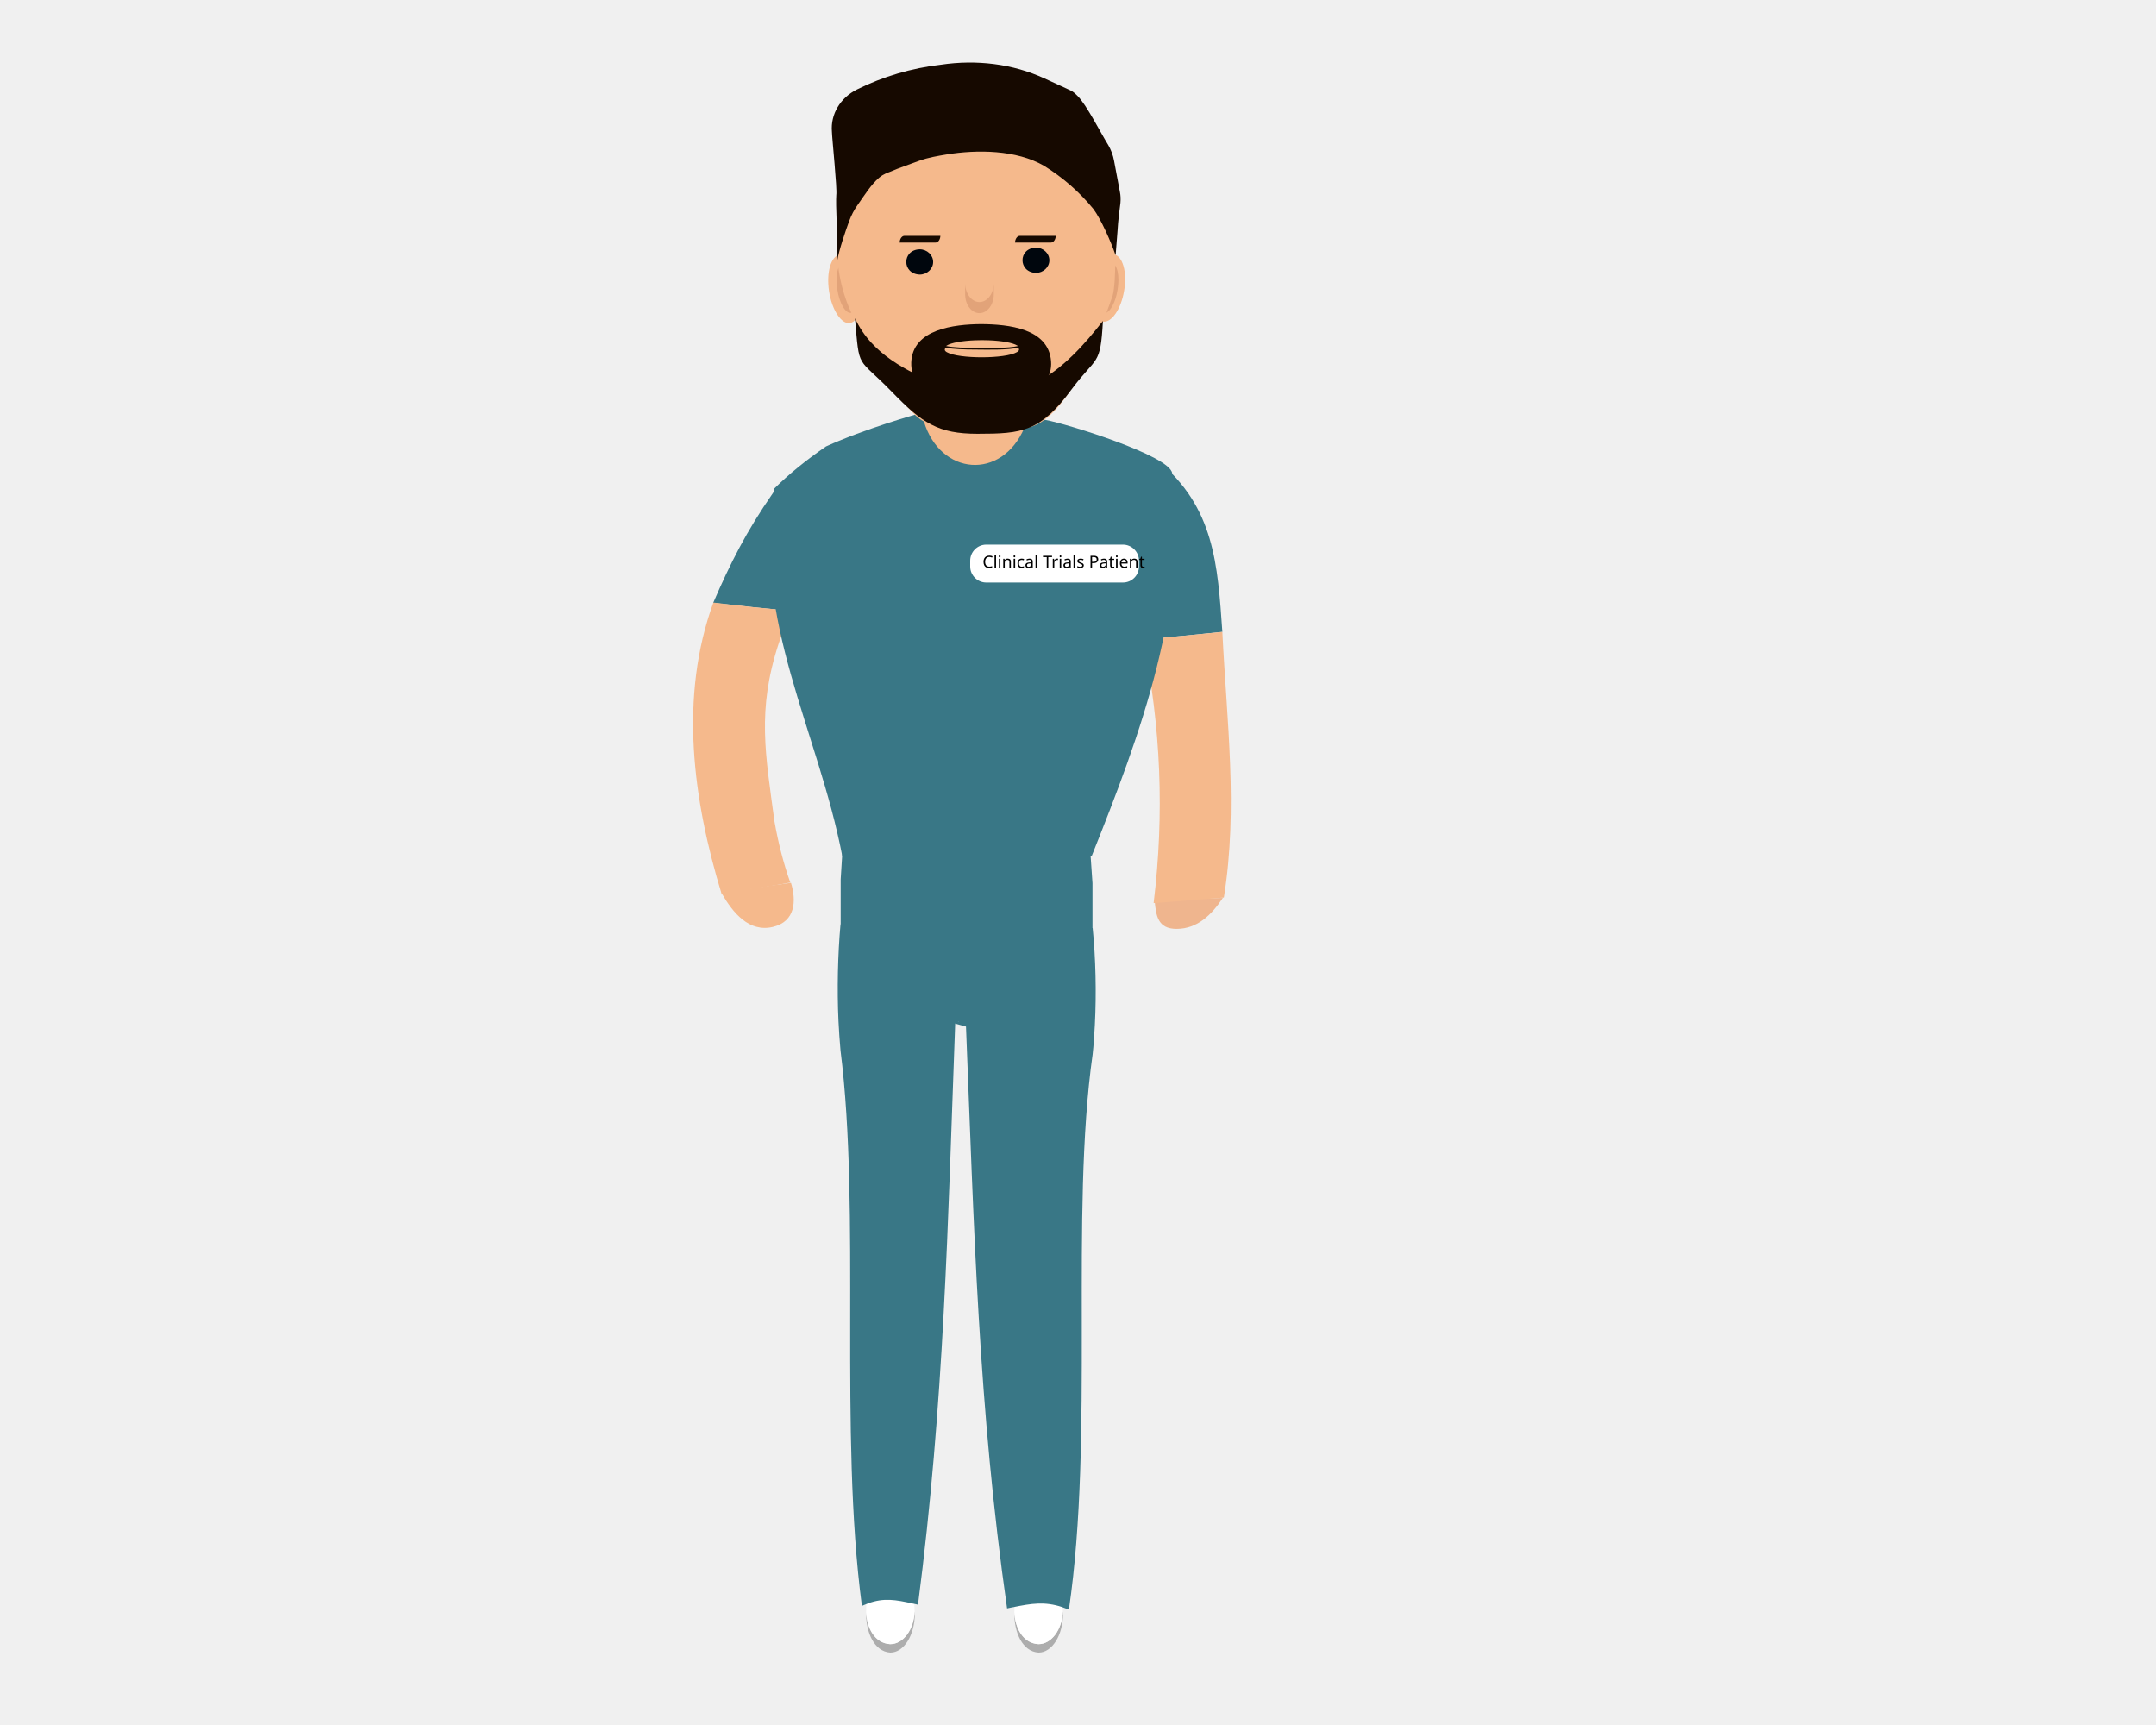
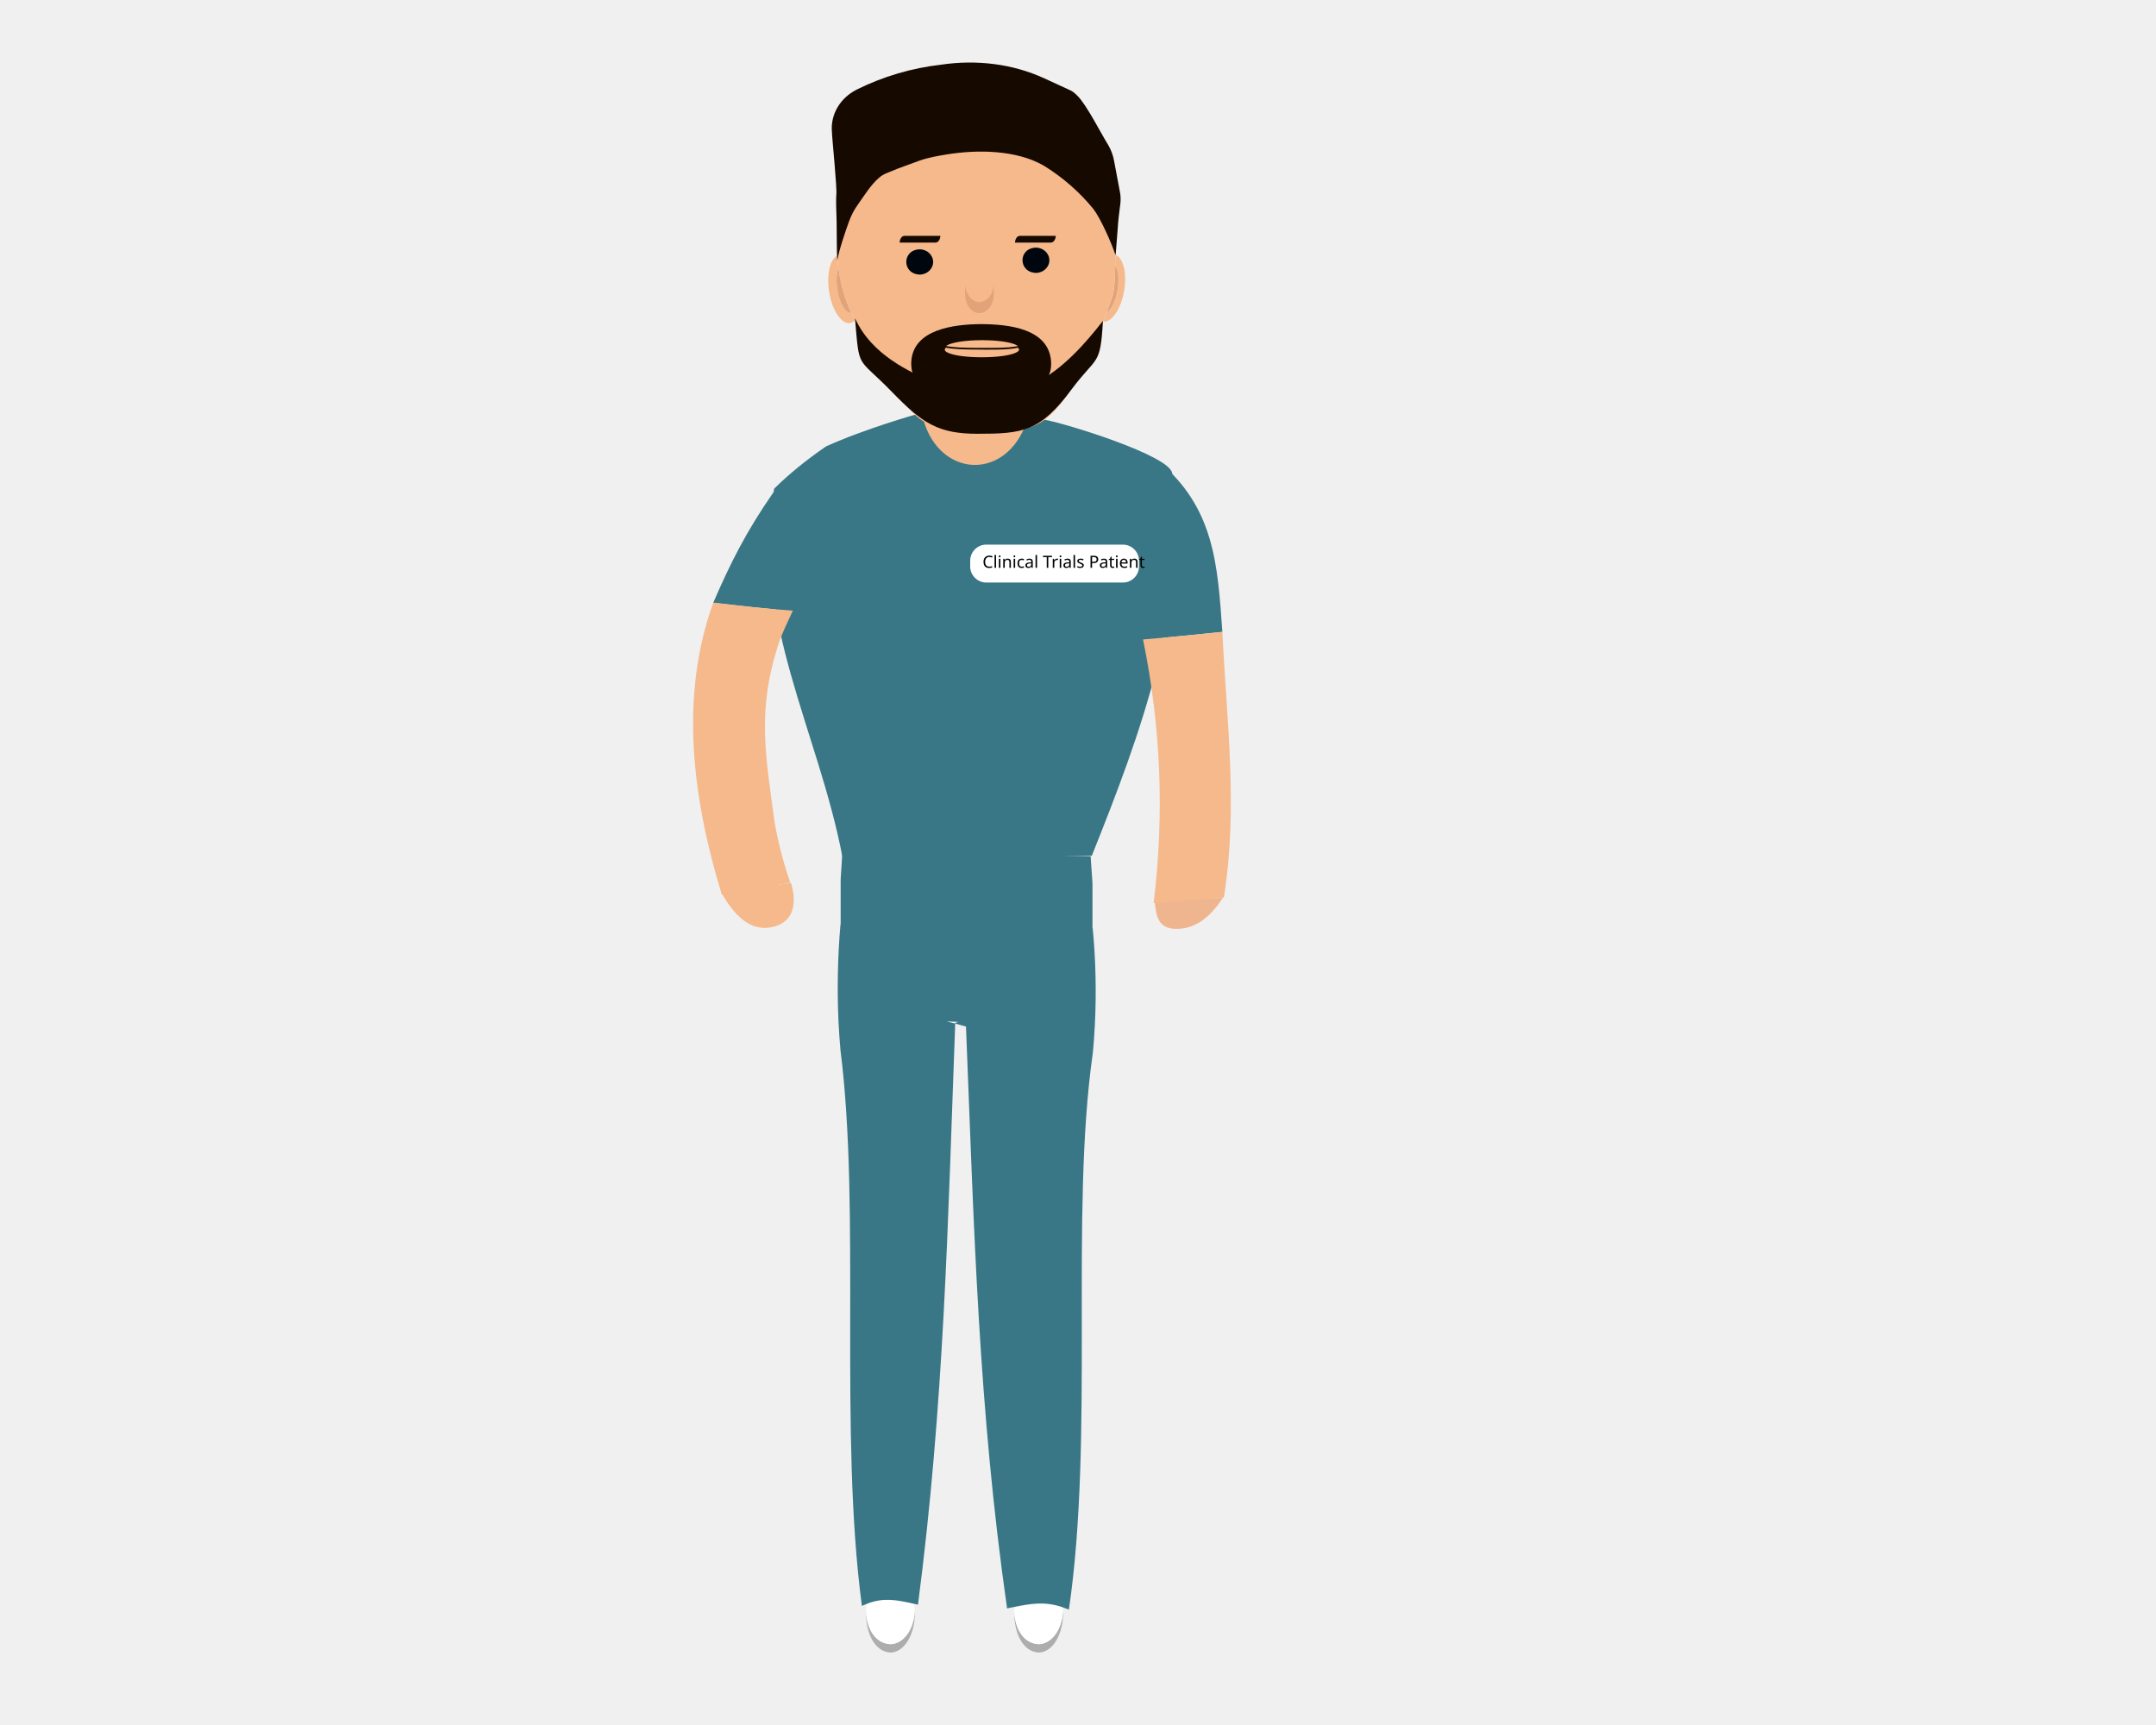
- <svg xmlns="http://www.w3.org/2000/svg" version="1.1" id="Layer_1" x="0px" y="0px" viewBox="0 0 1280 1024" enable-background="new 0 0 1280 1024" xml:space="preserve">
-   <g id="body">
+ <svg xmlns="http://www.w3.org/2000/svg" version="1.1" id="Layer_1" x="0px" y="0px" viewBox="0 0 1280 1024" style="enable-background:new 0 0 1280 1024;" xml:space="preserve">
+   <style type="text/css">
+ 	.st0{fill:#397786;}
+ 	.st1{fill:#F5B98C;}
+ 	.st2{fill:#E2A379;}
+ 	.st3{fill:#EFB58E;}
+ 	.st4{fill:#160900;}
+ 	.st5{fill:#FFFFFF;}
+ 	.st6{font-family:'ArialMT';}
+ 	.st7{font-size:10px;}
+ 	.st8{fill:#00060D;}
+ 	.st9{fill:#ADADAD;}
+ 	.st10{fill:none;stroke:#999999;stroke-width:0.25;stroke-miterlimit:10;}
+ </style>
+   <path id="shoulderRight" class="st0" d="M725.7,375.1c-15.7,1.6-31.3,3.2-47,4.5c-5.3-25.7-10.6-51.2-19.5-75.9  c8.2-11.4,17.9-20.9,28.5-30C720.9,301.4,722.9,334.8,725.7,375.1z" />
+   <g id="shoulderLeft">
+     <path class="st0" d="M500.7,308.7c-10.9,17.4-20.9,35.3-29.9,53.8c-15.9-0.9-31.3-3-47.4-4.6c10.3-23.8,19.5-42.1,35.4-65.1   c7.2-10.4,29-27.7,45.4-28.4c0.4,0,1.1-0.8,1-0.2C506.1,279.2,502.5,293.8,500.7,308.7z" />
+   </g>
+   <path id="torso" class="st0" d="M648.2,508c-49.5,0.7-98.7-2.5-148.1,0.4c-14.5-75.2-53.5-139.9-40.5-218.3c8.7-8.6,19-17,30.8-25.1  c23.4-10.6,54.1-19.2,53.8-19.1l60.9,1.7l15.7,1.7c12.7,2.3,73.8,21.2,75.1,31.6C705.7,359.2,677.4,435,648.2,508z" />
+   <g id="skin">
    <g>
-       <path id="rightHand" fill="#EFB58E" d="M685.5,534.6c0.8,9,1.9,16.8,13,16.8c12.4,0,20.9-8.4,27.5-18.4    C712.6,533.4,699.1,533.6,685.5,534.6z" />
-       <path fill="#397786" d="M725.7,375.1c-15.7,1.6-31.3,3.2-47,4.5c-5.3-25.7-10.6-51.2-19.5-75.9c8.2-11.4,17.9-20.9,28.5-30    C720.9,301.4,722.9,334.8,725.7,375.1z" />
-       <path fill="#F5B98C" d="M725.7,375.1c2.6,53,9.4,104.8,0.9,157.7c-5.5,0.5-11.1,0.9-16.6,1.3c-4.3,0.4-8.7,0.7-13,1.1    c-0.1,0-0.2,0-0.3,0c-3.9,0.3-7.9,0.6-11.8,0.9c6.4-52.7,4.4-104.5-6.3-156.5C694.3,378.3,710,376.7,725.7,375.1z" />
+       <path class="st1" d="M667.4,172.5c-1.8,10.8-7.3,19-12.4,18.4c0.7-1.9,1.4-3.7,2-5.3c2.8-1.5,5.5-6.9,6.5-13.6    c1-6.2,0.4-11.8-1.4-14.4c0-2.1,0.1-4.3,0.1-6.4C666.8,153,669.2,162.1,667.4,172.5z" />
+       <path class="st2" d="M663.5,172c-1,6.7-3.8,12.1-6.5,13.6c1.8-4.9,3-8.5,3.6-10.2c1-3.9,1.4-10.6,1.5-17.8    C663.9,160.2,664.5,165.8,663.5,172z" />
    </g>
    <g>
-       <path id="leftHand" fill="#F5B98C" d="M459,550.2c-14.3,3.5-23.9-8.4-30.5-19.8c13.6-2.8,27.3-4.4,41.1-6.3    C472.9,535,472.1,547,459,550.2z" />
-       <path fill="#397786" d="M500.7,308.7c-10.9,17.4-20.9,35.3-29.9,53.8c-15.9-0.9-31.3-3-47.4-4.6c10.3-23.8,19.5-42.1,35.4-65.1    c7.2-10.4,29-27.7,45.4-28.4c0.4,0,1.1-0.8,1-0.2C506.1,279.2,502.5,293.8,500.7,308.7z" />
-       <path fill="#F5B98C" d="M469.2,523.9c-4.2,0.8-8.6,1.6-12.7,2.2c-4.2,0.7-8.1,1.3-12.3,2c-0.2,0-0.4,0.1-0.6,0.1    c-5,0.9-10,1.8-15.1,2.8c-17.2-56.4-25.4-117.2-5-173.3c15.7,1.9,31.4,3.7,47.2,4.8c-2.8,6.1-6.5,13.6-8.5,19.8    c-12.9,39.6-7.7,65.6-2.4,105.4C462,500.1,465,512.1,469.2,523.9z" />
+       <path class="st1" d="M507.6,190.1c-0.8,0.8-1.8,1.4-3,1.7c-5.1,0.7-10.7-7.7-12.4-18.9c-1.5-10.2,0.6-19.1,4.9-21.2    c0.1,2.5,0.3,5,0.7,7.4c-1.2,2.9-1.5,7.6-0.7,12.7c1.2,8.2,4.9,14.4,8.1,13.9c0.1,0,0.1,0,0.2,0c0.5,1.1,1,2.2,1.6,3.3    L507.6,190.1z" />
+       <path class="st2" d="M505.4,185.7c-0.1,0-0.1,0-0.2,0c-3.2,0.5-6.9-5.7-8.1-13.9c-0.8-5.1-0.5-9.8,0.7-12.7    C499,168.3,501.5,177.2,505.4,185.7z" />
    </g>
-     <path id="torso" fill="#397786" d="M648.2,508c-49.5,0.7-98.7-2.5-148.1,0.4c-14.5-75.2-53.5-139.9-40.5-218.3   c8.7-8.6,19-17,30.8-25.1c23.4-10.6,54.1-19.2,53.8-19.1l60.9,1.7l15.7,1.7c12.7,2.3,73.8,21.2,75.1,31.6   C705.7,359.2,677.4,435,648.2,508z" />
-     <path fill="#FFFFFF" d="M666.7,345.8h-81.2c-5.2,0-9.5-4.3-9.5-9.5v-3.5c0-5.2,4.3-9.5,9.5-9.5h81.2c5.2,0,9.5,4.3,9.5,9.5v3.5   C676.2,341.5,672,345.8,666.7,345.8z" />
-     <rect x="583.3" y="330" fill="none" width="85.7" height="9.2" />
-     <text transform="matrix(1 0 0 1 583.2943 337.0621)" font-family="'MyriadPro-Regular'" font-size="10px">Clinical Trials Patient</text>
+     <path class="st1" d="M662.2,151.2c0,2.1,0,4.3-0.1,6.4c-0.1,7.1-0.5,13.9-1.5,17.8c-0.6,1.7-1.9,5.3-3.6,10.2   c-0.6,1.6-1.3,3.4-2,5.3c-8.7,22.9-25.9,61.7-46.9,63.2c-13.5,31.2-49.8,28.3-59.6-3.9c-12-6.2-29.1-36.6-40.9-60.1L507,189   c-0.6-1.1-1.1-2.2-1.6-3.3c-3.9-8.5-6.5-17.4-7.6-26.6c-0.3-2.5-0.5-4.9-0.7-7.4c-0.1-1.4-0.1-2.8-0.1-4.2v-16.6   c0-32.5,23.7-58.9,52.9-58.9H607c30.4,0,55,27.4,55.1,61.3C662,137.4,662.2,144.2,662.2,151.2z" />
+     <g id="arms">
+       <path id="rightHand" class="st3" d="M685.5,534.6c0.8,9,1.9,16.8,13,16.8c12.4,0,20.9-8.4,27.5-18.4    C712.6,533.4,699.1,533.6,685.5,534.6z" />
+       <path class="st1" d="M725.7,375.1c2.6,53,9.4,104.8,0.9,157.7c-5.5,0.5-11.1,0.9-16.6,1.3c-4.3,0.4-8.7,0.7-13,1.1    c-0.1,0-0.2,0-0.3,0c-3.9,0.3-7.9,0.6-11.8,0.9c6.4-52.7,4.4-104.5-6.3-156.5C694.3,378.3,710,376.7,725.7,375.1z" />
+       <path id="leftHand" class="st1" d="M459,550.2c-14.3,3.5-23.9-8.4-30.5-19.8c13.6-2.8,27.3-4.4,41.1-6.3    C472.9,535,472.1,547,459,550.2z" />
+       <path class="st1" d="M469.2,523.9c-4.2,0.8-8.6,1.6-12.7,2.2c-4.2,0.7-8.1,1.3-12.3,2c-0.2,0-0.4,0.1-0.6,0.1    c-5,0.9-10,1.8-15.1,2.8c-17.2-56.4-25.4-117.2-5-173.3c15.7,1.9,31.4,3.7,47.2,4.8c-2.8,6.1-6.5,13.6-8.5,19.8    c-12.9,39.6-7.7,65.6-2.4,105.4C462,500.1,465,512.1,469.2,523.9z" />
+     </g>
+     <path class="st2" d="M581.5,179.3c-4.7,0-8.5-5.1-8.5-11.2v6.6c0,6.2,3.8,11.2,8.5,11.2s8.5-5.1,8.5-11.2v-6.6   C590,174.2,586.2,179.3,581.5,179.3z" />
  </g>
-   <g id="head">
-     <path fill="#F5B98C" d="M667.4,172.5c-1.8,11-7.5,19.3-12.7,18.4c-12.4-2.9-6-41.1,6.6-39.9C666.5,151.9,669.3,161.5,667.4,172.5z" />
-     <path fill="#E2A379" d="M663.5,172c-1.3,8.3-5.1,14.5-8.5,14c-7.9-1.9-3.2-30.7,4.9-29.9C663.3,156.6,664.9,163.7,663.5,172z" />
-     <g>
-       <path fill="#F5B98C" d="M492.2,172.9c1.7,11.2,7.3,19.6,12.4,18.9c12.2-2.7,6.3-41.6-6.1-40.6C493.3,152,490.5,161.7,492.2,172.9z    " />
-       <path fill="#E2A379" d="M497.1,171.8c1.2,8.2,4.9,14.4,8.1,13.9c7.7-1.7,3.4-30.3-4.5-29.7C497.4,156.5,495.8,163.6,497.1,171.8z" />
-     </g>
-     <path id="face" fill="#F5B98C" d="M607,72h-57.1c-29.2,0-52.9,26.4-52.9,58.9v16.6c0,14.4,3.5,28.6,10,41.5   c11.8,23.6,29.3,54.9,41.5,61.2c9.8,32.2,46.1,35.1,59.6,3.9c27.8-1.9,49.1-69.7,52.5-78.7c2.3-8.9,1.3-32.6,1.5-42.1   C662,99.4,637.4,72,607,72z" />
-     <path fill="#160900" d="M654.8,190.5c-1.5,27.3-3.6,20.5-18.5,40.5c-18.7,25.3-29.3,26.5-56,26.5c-23.3,0-32.8-6.3-50.8-24.9   c-20.9-21.5-19.2-12.3-21.9-43.7c10.1,22.2,32.9,31.9,46.6,38.1C603.3,249,633.2,218.1,654.8,190.5L654.8,190.5z" />
-     <path fill="#00060D" d="M554,155.5c0,4.1-3.6,7.5-8,7.5c-10.6-0.4-10.6-14.7,0-15C550.4,148,554,151.4,554,155.5z" />
-     <path fill="#00060D" d="M623,154.5c0,4.1-3.6,7.5-8,7.5c-10.6-0.4-10.6-14.7,0-15C619.4,147,623,150.4,623,154.5z" />
-     <path fill="#E2A379" d="M581.5,179.3c-4.7,0-8.5-5.1-8.5-11.2v6.6c0,6.2,3.8,11.2,8.5,11.2c4.7,0,8.5-5.1,8.5-11.2v-6.6   C590,174.2,586.2,179.3,581.5,179.3z" />
-     <path fill="#160900" d="M664.9,114l-3.5-18.6c-0.6-3.3-1.8-6.5-3.5-9.4c-4.1-6.5-12.9-24-18.3-29.2c-1.3-1.3-2.7-2.6-4.4-3.3   l-15-6.9c-19-8.8-40.6-11.3-61.5-8.2c-17.5,2-34.4,7-49.9,14.7c-9.9,4.9-15.8,14.7-14.9,25.1c0.1,4.1,3.2,34.2,2.6,37.5   c-0.2,2.7-0.1,8.8,0.2,15.9c0.1,9.2,0.1,18.8,0.4,23c0,0,0,0,0,0c-0.1,0,0,0,0,0c1-6.2,4.9-17.5,6.9-23c1.4-3.9,3.2-7.2,5-9.7   c4.1-5.8,8-12.2,12.9-16.4c2.8-2.4,5.1-2.9,7.2-3.8c3.1-1.5,13.4-5,16.7-6.3c5.2-1.9,10.8-2.8,16.1-3.7c18.3-3,41.5-2.8,57.9,6.7   c11.2,6.9,21.1,15.6,29.3,25.6c4.4,5.8,10.6,19.8,13.1,27.2l0.1,0.3c0.1-0.6,0-0.3,0.1-0.8l1.1-14c0.3-5.5,1-10.9,1.7-16.3   C665.4,118.1,665.3,116,664.9,114z" />
-     <path fill="#160900" d="M537,140c-1.6,0-2.8,1.8-2.9,4h21.3c1.6,0,2.8-1.8,2.9-4H537z" />
-     <path fill="#160900" d="M605.5,140c-1.6,0-2.8,1.8-2.9,4h21.3c1.6,0,2.8-1.8,2.9-4H605.5z" />
-     <path fill="#160900" d="M624,214.4c1.5,19.5-24.5,24.3-40.7,24.4c-16.2,0.1-43.1-4-42.3-23.7c0.8-19.7,25.4-22.6,41.5-22.7   C598.6,192.5,622.5,194.9,624,214.4z" />
-     <path id="lowerLip" fill="#F5B98C" d="M605,207.5L605,207.5c0,0.6-0.6,1.2-1.2,1.5c-6.9,4.1-34.6,4.1-41.6,0.1   c-0.6-0.3-1.3-0.9-1.3-1.5c0-0.4,0.2-0.8,0.7-1.2c4.7,0.9,11.2,1.1,17.4,1.1c8.7,0.1,19.3,0.3,25.3-1.1   C604.8,206.8,605,207.1,605,207.5z" />
-     <path id="upperLip" fill="#F5B98C" d="M604.4,205.4c-6,1.4-16.6,1.1-25.3,1.1c-6.2,0-12.8-0.2-17.4-1.1c0,0,0.1-0.1,0.1-0.1l0,0   c0.1-0.1,0.2-0.1,0.3-0.2c0,0,0,0,0,0c2.5-1.6,9-2.8,17-3.1c0.2,0,0.3,0,0.5,0c2.2-0.1,4.6-0.1,6.8,0c0.2,0,0.3,0,0.5,0   c8,0.3,14.5,1.5,17,3.1c0.1,0,0.1,0.1,0.2,0.1C604.2,205.3,604.3,205.3,604.4,205.4z" />
+   <g id="facialHair">
+     <path class="st4" d="M624,214.4c1.5,19.5-24.5,24.3-40.7,24.4c-16.2,0.1-43.1-4-42.3-23.7s25.4-22.6,41.5-22.7   C598.6,192.5,622.5,194.9,624,214.4z" />
+     <path class="st4" d="M654.8,190.5c-1.5,27.3-3.6,20.5-18.5,40.5c-18.7,25.3-29.3,26.5-56,26.5c-23.3,0-32.8-6.3-50.8-24.9   c-20.9-21.5-19.2-12.3-21.9-43.7c10.1,22.2,32.9,31.9,46.6,38.1C603.3,249,633.2,218.1,654.8,190.5L654.8,190.5z" />
  </g>
-   <g id="legs_1_">
+   <g id="lips">
+     <path id="lowerLip" class="st1" d="M605,207.5L605,207.5c0,0.6-0.6,1.2-1.2,1.5c-6.9,4.1-34.6,4.1-41.6,0.1   c-0.6-0.3-1.3-0.9-1.3-1.5c0-0.4,0.2-0.8,0.7-1.2c4.7,0.9,11.2,1.1,17.4,1.1c8.7,0.1,19.3,0.3,25.3-1.1   C604.8,206.8,605,207.1,605,207.5z" />
+     <path id="upperLip" class="st1" d="M604.4,205.4c-6,1.4-16.6,1.1-25.3,1.1c-6.2,0-12.8-0.2-17.4-1.1l0.1-0.1l0,0   c0.1-0.1,0.2-0.1,0.3-0.2l0,0c2.5-1.6,9-2.8,17-3.1c0.2,0,0.3,0,0.5,0c2.2-0.1,4.6-0.1,6.8,0c0.2,0,0.3,0,0.5,0   c8,0.3,14.5,1.5,17,3.1c0.1,0,0.1,0.1,0.2,0.1C604.2,205.3,604.3,205.3,604.4,205.4z" />
+   </g>
+   <path class="st5" d="M666.7,345.8h-81.2c-5.2,0-9.5-4.3-9.5-9.5v-3.5c0-5.2,4.3-9.5,9.5-9.5h81.2c5.2,0,9.5,4.3,9.5,9.5v3.5  C676.2,341.5,672,345.8,666.7,345.8z" />
+   <text transform="matrix(1 0 0 1 583.2943 337.0621)" class="st6 st7">Clinical Trials Patient</text>
+   <g id="eyes">
+     <path class="st8" d="M554,155.5c0,4.1-3.6,7.5-8,7.5c-10.6-0.4-10.6-14.7,0-15C550.4,148,554,151.4,554,155.5z" />
+     <path class="st8" d="M623,154.5c0,4.1-3.6,7.5-8,7.5c-10.6-0.4-10.6-14.7,0-15C619.4,147,623,150.4,623,154.5z" />
+   </g>
+   <path id="hair" class="st4" d="M664.9,114l-3.5-18.6c-0.6-3.3-1.8-6.5-3.5-9.4c-4.1-6.5-12.9-24-18.3-29.2c-1.3-1.3-2.7-2.6-4.4-3.3  l-15-6.9c-19-8.8-40.6-11.3-61.5-8.2c-17.5,2-34.4,7-49.9,14.7c-9.9,4.9-15.8,14.7-14.9,25.1c0.1,4.1,3.2,34.2,2.6,37.5  c-0.2,2.7-0.1,8.8,0.2,15.9c0.1,9.2,0.1,18.8,0.4,23l0,0c-0.1,0,0,0,0,0c1-6.2,4.9-17.5,6.9-23c1.4-3.9,3.2-7.2,5-9.7  c4.1-5.8,8-12.2,12.9-16.4c2.8-2.4,5.1-2.9,7.2-3.8c3.1-1.5,13.4-5,16.7-6.3c5.2-1.9,10.8-2.8,16.1-3.7c18.3-3,41.5-2.8,57.9,6.7  c11.2,6.9,21.1,15.6,29.3,25.6c4.4,5.8,10.6,19.8,13.1,27.2l0.1,0.3c0.1-0.6,0-0.3,0.1-0.8l1.1-14c0.3-5.5,1-10.9,1.7-16.3  C665.4,118.1,665.3,116,664.9,114z" />
+   <g id="brows">
+     <path class="st4" d="M537,140c-1.6,0-2.8,1.8-2.9,4h21.3c1.6,0,2.8-1.8,2.9-4H537z" />
+     <path class="st4" d="M605.5,140c-1.6,0-2.8,1.8-2.9,4h21.3c1.6,0,2.8-1.8,2.9-4H605.5z" />
+   </g>
+   <g id="legs">
    <g id="leftFeet">
      <g>
-         <path fill="#ADADAD" d="M543,956.7c-0.4,10.8-6.8,19.3-14.5,19.3c-9.1-0.5-13.9-9.5-14.3-19c0,0.2,0,0.4,0,0.6     c-0.1,11.3,4.7,22.8,14.4,23.4c8,0,14.5-10.3,14.5-23c0-0.3,0-0.6,0-0.8C543,957,543,956.9,543,956.7z" />
-         <path fill="#FFFFFF" d="M515.5,947.9C515.5,947.8,515.5,947.8,515.5,947.9c2.1-7.1,6.4-12.5,13-12.9c-6.6,0.3-10.9,5.2-13,11.4     c0,0,0,0,0,0.1c-0.2,0.5-0.3,1.1-0.5,1.6c-0.7,2.8-1,5.7-0.9,8.7c0,0.1,0,0.2,0,0.3c0.1-2.6,0.4-5.2,1-7.7     C515.2,948.9,515.3,948.4,515.5,947.9z" />
-         <path fill="#FFFFFF" d="M541.7,948.3c0.3,1,0.6,2.1,0.8,3.3c0.3,1.6,0.5,3.4,0.5,5.2c0-0.2,0-0.3,0-0.5c0-0.2,0-0.5,0-0.7     c0-1.8-0.2-3.5-0.5-5.2c-0.2-1.2-0.5-2.4-0.9-3.5c-2.3-7-7.3-11.8-13.1-11.9C534.3,935,539.3,940.4,541.7,948.3z" />
-         <path fill="#FFFFFF" d="M528.5,976c7.7,0,14-8.5,14.5-19.3c-0.1-1.8-0.2-3.5-0.5-5.2c-0.2-1.1-0.5-2.2-0.8-3.3     c-2.3-7.8-7.3-13.3-13.1-13.3c-6.6,0.4-11,5.8-13,12.8c0,0,0,0,0,0.1c-0.1,0.5-0.3,1-0.4,1.5c-0.6,2.5-0.9,5-1,7.7     C514.6,966.5,519.4,975.5,528.5,976z" />
+         <path class="st9" d="M543,956.7c-0.4,10.8-6.8,19.3-14.5,19.3c-9.1-0.5-13.9-9.5-14.3-19c0,0.2,0,0.4,0,0.6     c-0.1,11.3,4.7,22.8,14.4,23.4c8,0,14.5-10.3,14.5-23c0-0.3,0-0.6,0-0.8C543,957,543,956.9,543,956.7z" />
+         <path class="st5" d="M515.5,947.9C515.5,947.8,515.5,947.8,515.5,947.9c2.1-7.1,6.4-12.5,13-12.9c-6.6,0.3-10.9,5.2-13,11.4     c0,0,0,0,0,0.1c-0.2,0.5-0.3,1.1-0.5,1.6c-0.7,2.8-1,5.7-0.9,8.7c0,0.1,0,0.2,0,0.3c0.1-2.6,0.4-5.2,1-7.7     C515.2,948.9,515.3,948.4,515.5,947.9z" />
+         <path class="st5" d="M541.7,948.3c0.3,1,0.6,2.1,0.8,3.3c0.3,1.6,0.5,3.4,0.5,5.2c0-0.2,0-0.3,0-0.5s0-0.5,0-0.7     c0-1.8-0.2-3.5-0.5-5.2c-0.2-1.2-0.5-2.4-0.9-3.5c-2.3-7-7.3-11.8-13.1-11.9C534.3,935,539.3,940.4,541.7,948.3z" />
+         <path class="st5" d="M528.5,976c7.7,0,14-8.5,14.5-19.3c-0.1-1.8-0.2-3.5-0.5-5.2c-0.2-1.1-0.5-2.2-0.8-3.3     c-2.3-7.8-7.3-13.3-13.1-13.3c-6.6,0.4-11,5.8-13,12.8c0,0,0,0,0,0.1c-0.1,0.5-0.3,1-0.4,1.5c-0.6,2.5-0.9,5-1,7.7     C514.6,966.5,519.4,975.5,528.5,976z" />
      </g>
-       <path fill="none" stroke="#999999" stroke-width="0.25" stroke-miterlimit="10" d="M538,972" />
+       <path class="st10" d="M538,972" />
    </g>
    <g id="rightFeet">
-       <path fill="none" stroke="#999999" stroke-width="0.25" stroke-miterlimit="10" d="M626.5,973" />
+       <path class="st10" d="M626.5,973" />
      <g>
-         <path fill="#ADADAD" d="M631,956.7c-0.4,10.8-6.8,19.3-14.5,19.3c-9.1-0.5-13.9-9.5-14.3-19c0,0.2,0,0.4,0,0.6     c-0.1,11.3,4.7,22.8,14.4,23.4c8,0,14.5-10.3,14.5-23c0-0.3,0-0.6,0-0.8C631,957,631,956.9,631,956.7z" />
-         <path fill="#FFFFFF" d="M603.5,947.9C603.5,947.8,603.5,947.8,603.5,947.9c2.1-7.1,6.4-12.5,13-12.9c-6.6,0.3-10.9,5.2-13,11.4     c0,0,0,0,0,0.1c-0.2,0.5-0.3,1.1-0.5,1.6c-0.7,2.8-1,5.7-0.9,8.7c0,0.1,0,0.2,0,0.3c0.1-2.6,0.4-5.2,1-7.7     C603.2,948.9,603.3,948.4,603.5,947.9z" />
-         <path fill="#FFFFFF" d="M629.7,948.3c0.3,1,0.6,2.1,0.8,3.3c0.3,1.6,0.5,3.4,0.5,5.2c0-0.2,0-0.3,0-0.5c0-0.2,0-0.5,0-0.7     c0-1.8-0.2-3.5-0.5-5.2c-0.2-1.2-0.5-2.4-0.9-3.5c-2.3-7-7.3-11.8-13.1-11.9C622.3,935,627.3,940.4,629.7,948.3z" />
-         <path fill="#FFFFFF" d="M616.5,976c7.7,0,14-8.5,14.5-19.3c-0.1-1.8-0.2-3.5-0.5-5.2c-0.2-1.1-0.5-2.2-0.8-3.3     c-2.3-7.8-7.3-13.3-13.1-13.3c-6.6,0.4-11,5.8-13,12.8c0,0,0,0,0,0.1c-0.1,0.5-0.3,1-0.4,1.5c-0.6,2.5-0.9,5-1,7.7     C602.6,966.5,607.4,975.5,616.5,976z" />
+         <path class="st9" d="M631,956.7c-0.4,10.8-6.8,19.3-14.5,19.3c-9.1-0.5-13.9-9.5-14.3-19c0,0.2,0,0.4,0,0.6     c-0.1,11.3,4.7,22.8,14.4,23.4c8,0,14.5-10.3,14.5-23c0-0.3,0-0.6,0-0.8C631,957,631,956.9,631,956.7z" />
+         <path class="st5" d="M603.5,947.9C603.5,947.8,603.5,947.8,603.5,947.9c2.1-7.1,6.4-12.5,13-12.9c-6.6,0.3-10.9,5.2-13,11.4     c0,0,0,0,0,0.1c-0.2,0.5-0.3,1.1-0.5,1.6c-0.7,2.8-1,5.7-0.9,8.7c0,0.1,0,0.2,0,0.3c0.1-2.6,0.4-5.2,1-7.7     C603.2,948.9,603.3,948.4,603.5,947.9z" />
+         <path class="st5" d="M629.7,948.3c0.3,1,0.6,2.1,0.8,3.3c0.3,1.6,0.5,3.4,0.5,5.2c0-0.2,0-0.3,0-0.5s0-0.5,0-0.7     c0-1.8-0.2-3.5-0.5-5.2c-0.2-1.2-0.5-2.4-0.9-3.5c-2.3-7-7.3-11.8-13.1-11.9C622.3,935,627.3,940.4,629.7,948.3z" />
+         <path class="st5" d="M616.5,976c7.7,0,14-8.5,14.5-19.3c-0.1-1.8-0.2-3.5-0.5-5.2c-0.2-1.1-0.5-2.2-0.8-3.3     c-2.3-7.8-7.3-13.3-13.1-13.3c-6.6,0.4-11,5.8-13,12.8c0,0,0,0,0,0.1c-0.1,0.5-0.3,1-0.4,1.5c-0.6,2.5-0.9,5-1,7.7     C602.6,966.5,607.4,975.5,616.5,976z" />
      </g>
    </g>
-     <path id="leftLeg" fill="#397786" d="M577.5,604.1c-3.5,1-7,2-10.4,3.1c-4.4,119.6-6.6,226.1-22.1,345.4c-0.3-0.1-0.5-0.1-0.8-0.2   c-0.7-0.2-1.5-0.3-2.2-0.5c0,0-0.1,0-0.1,0c-10.2-2.3-17.2-3.5-26.6-0.1c0,0-0.1,0-0.2,0.1c-1.1,0.4-2.2,0.9-3.4,1.4   c-13.7-103.1-0.6-234-12.7-329.7c-0.5-5.5-0.9-11.3-1.2-17.3c-0.9-19.1-0.4-39.8,1.2-57.6c0,0,0,0,0.1,0V522l1-16l71-1.9v100.2   l2.4-0.1L577.5,604.1z" />
-     <path id="leftLeg_1_" fill="#397786" d="M562,606.3c3.8,1,7.7,2,11.5,3.1c4.8,119.6,7.3,226.1,24.4,345.4c0.3-0.1,0.6-0.1,0.9-0.2   c0.8-0.2,1.6-0.3,2.4-0.5c0.1,0,0.1,0,0.1,0c11.2-2.3,19-3.5,29.3-0.1c0.1,0,0.1,0,0.2,0.1c1.2,0.4,2.5,0.9,3.8,1.4   c15.1-103.1,0.6-234,14.1-329.7c0.6-5.5,1-11.3,1.3-17.3c1-19.1,0.5-39.8-1.3-57.6c0,0,0,0-0.1,0v-26.6l-1.1-16l-78.4-1.9v100.2   l-2.7-0.1L562,606.3z" />
+     <path class="st0" d="M650,608.5c-0.3,6-0.7,11.8-1.3,17.3c-13.5,95.7,1,226.6-14.1,329.7c-1.3-0.5-2.6-1-3.8-1.4   c-0.1-0.1-0.1-0.1-0.2-0.1c-10.3-3.4-18.1-2.2-29.3,0.1c0,0,0,0-0.1,0c-0.8,0.2-1.6,0.3-2.4,0.5c-0.3,0.1-0.6,0.1-0.9,0.2   c-17.1-119.3-19.6-225.8-24.4-345.4c-2.1-0.6-4.3-1.2-6.4-1.8c0-0.1,0-0.3,0-0.4c0.6-0.2,1.3-0.4,1.9-0.6h0.1l0,0H569l-2.6-0.1   l-4.4-0.2c1.7,0.4,3.4,0.9,5.1,1.3c-4.4,119.4-6.6,225.8-22.1,345c-0.3-0.1-0.5-0.1-0.8-0.2c-0.7-0.2-1.5-0.3-2.2-0.5h-0.1   c-10.2-2.3-17.2-3.5-26.6-0.1c0,0-0.1,0-0.2,0.1c-1.1,0.4-2.2,0.9-3.4,1.4c-13.7-103.1-0.6-234-12.7-329.7   c-0.5-5.5-0.9-11.3-1.2-17.3c-0.9-19.1-0.4-39.8,1.2-57.6c0,0,0,0,0.1,0V522l1-16l71-1.9v2.4l76.4,1.8l1.1,16v26.6   c0.1,0,0.1,0,0.1,0C650.5,568.7,651,589.4,650,608.5z" />
  </g>
</svg>
